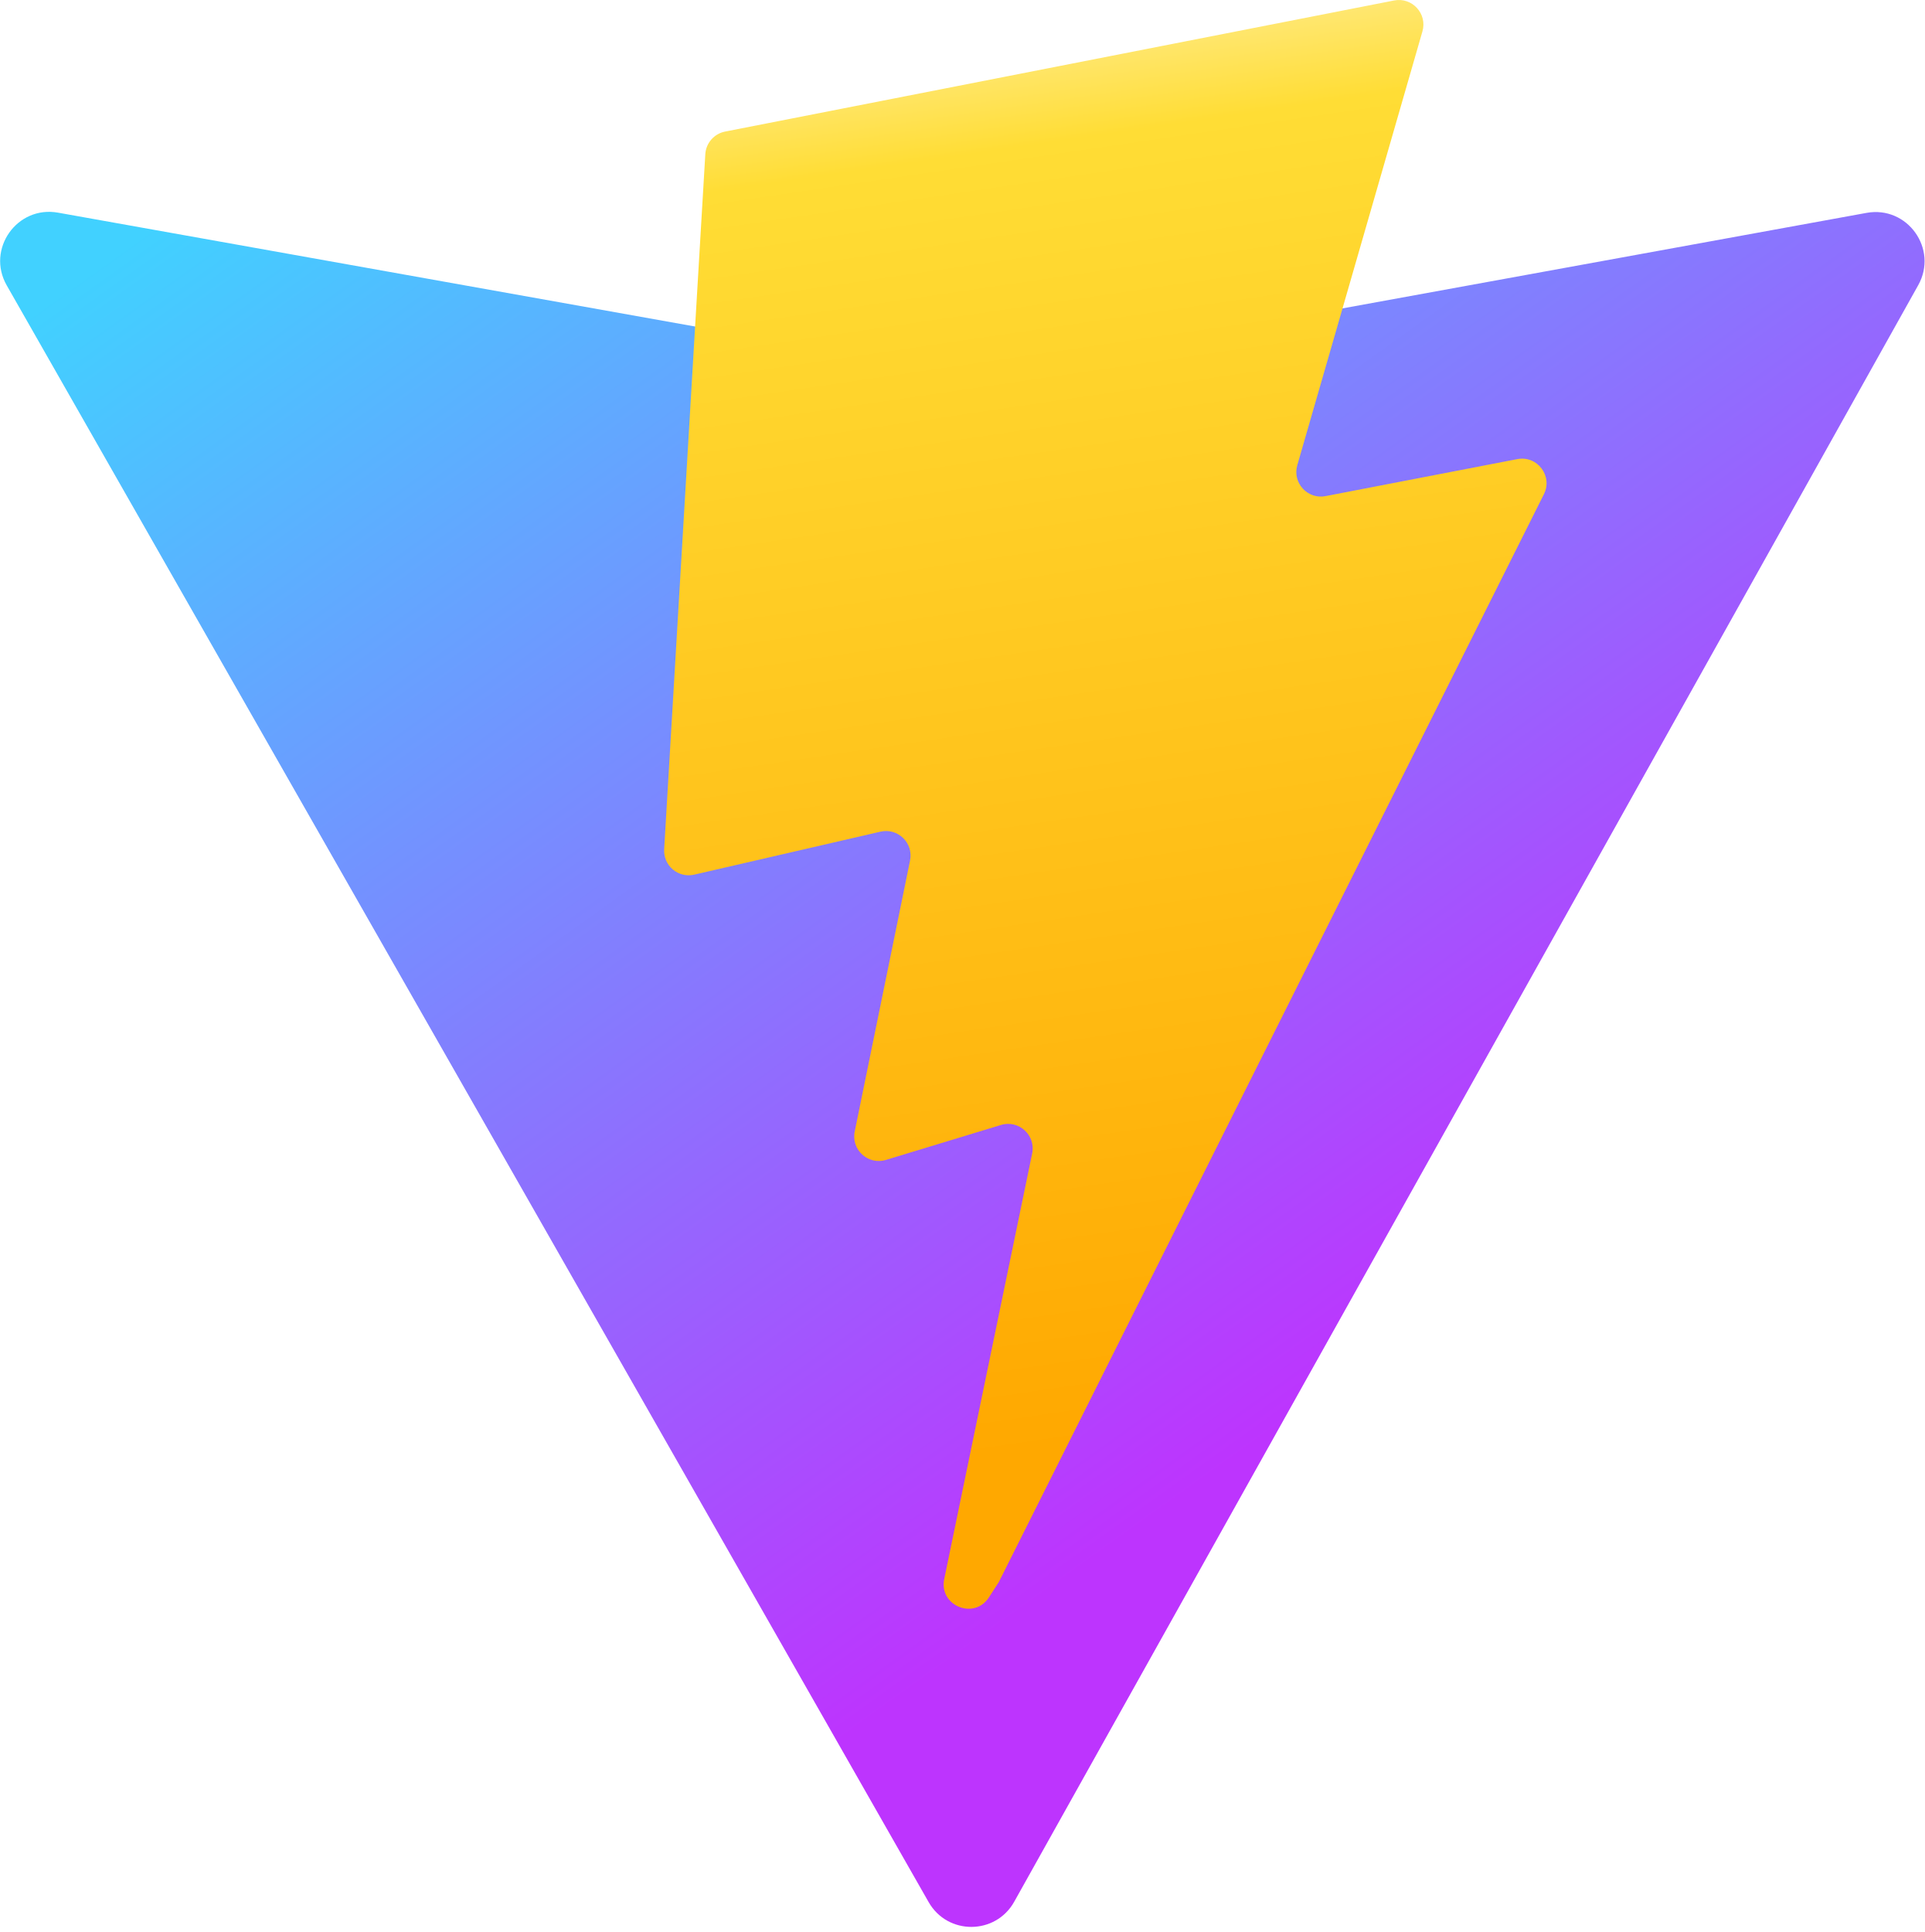
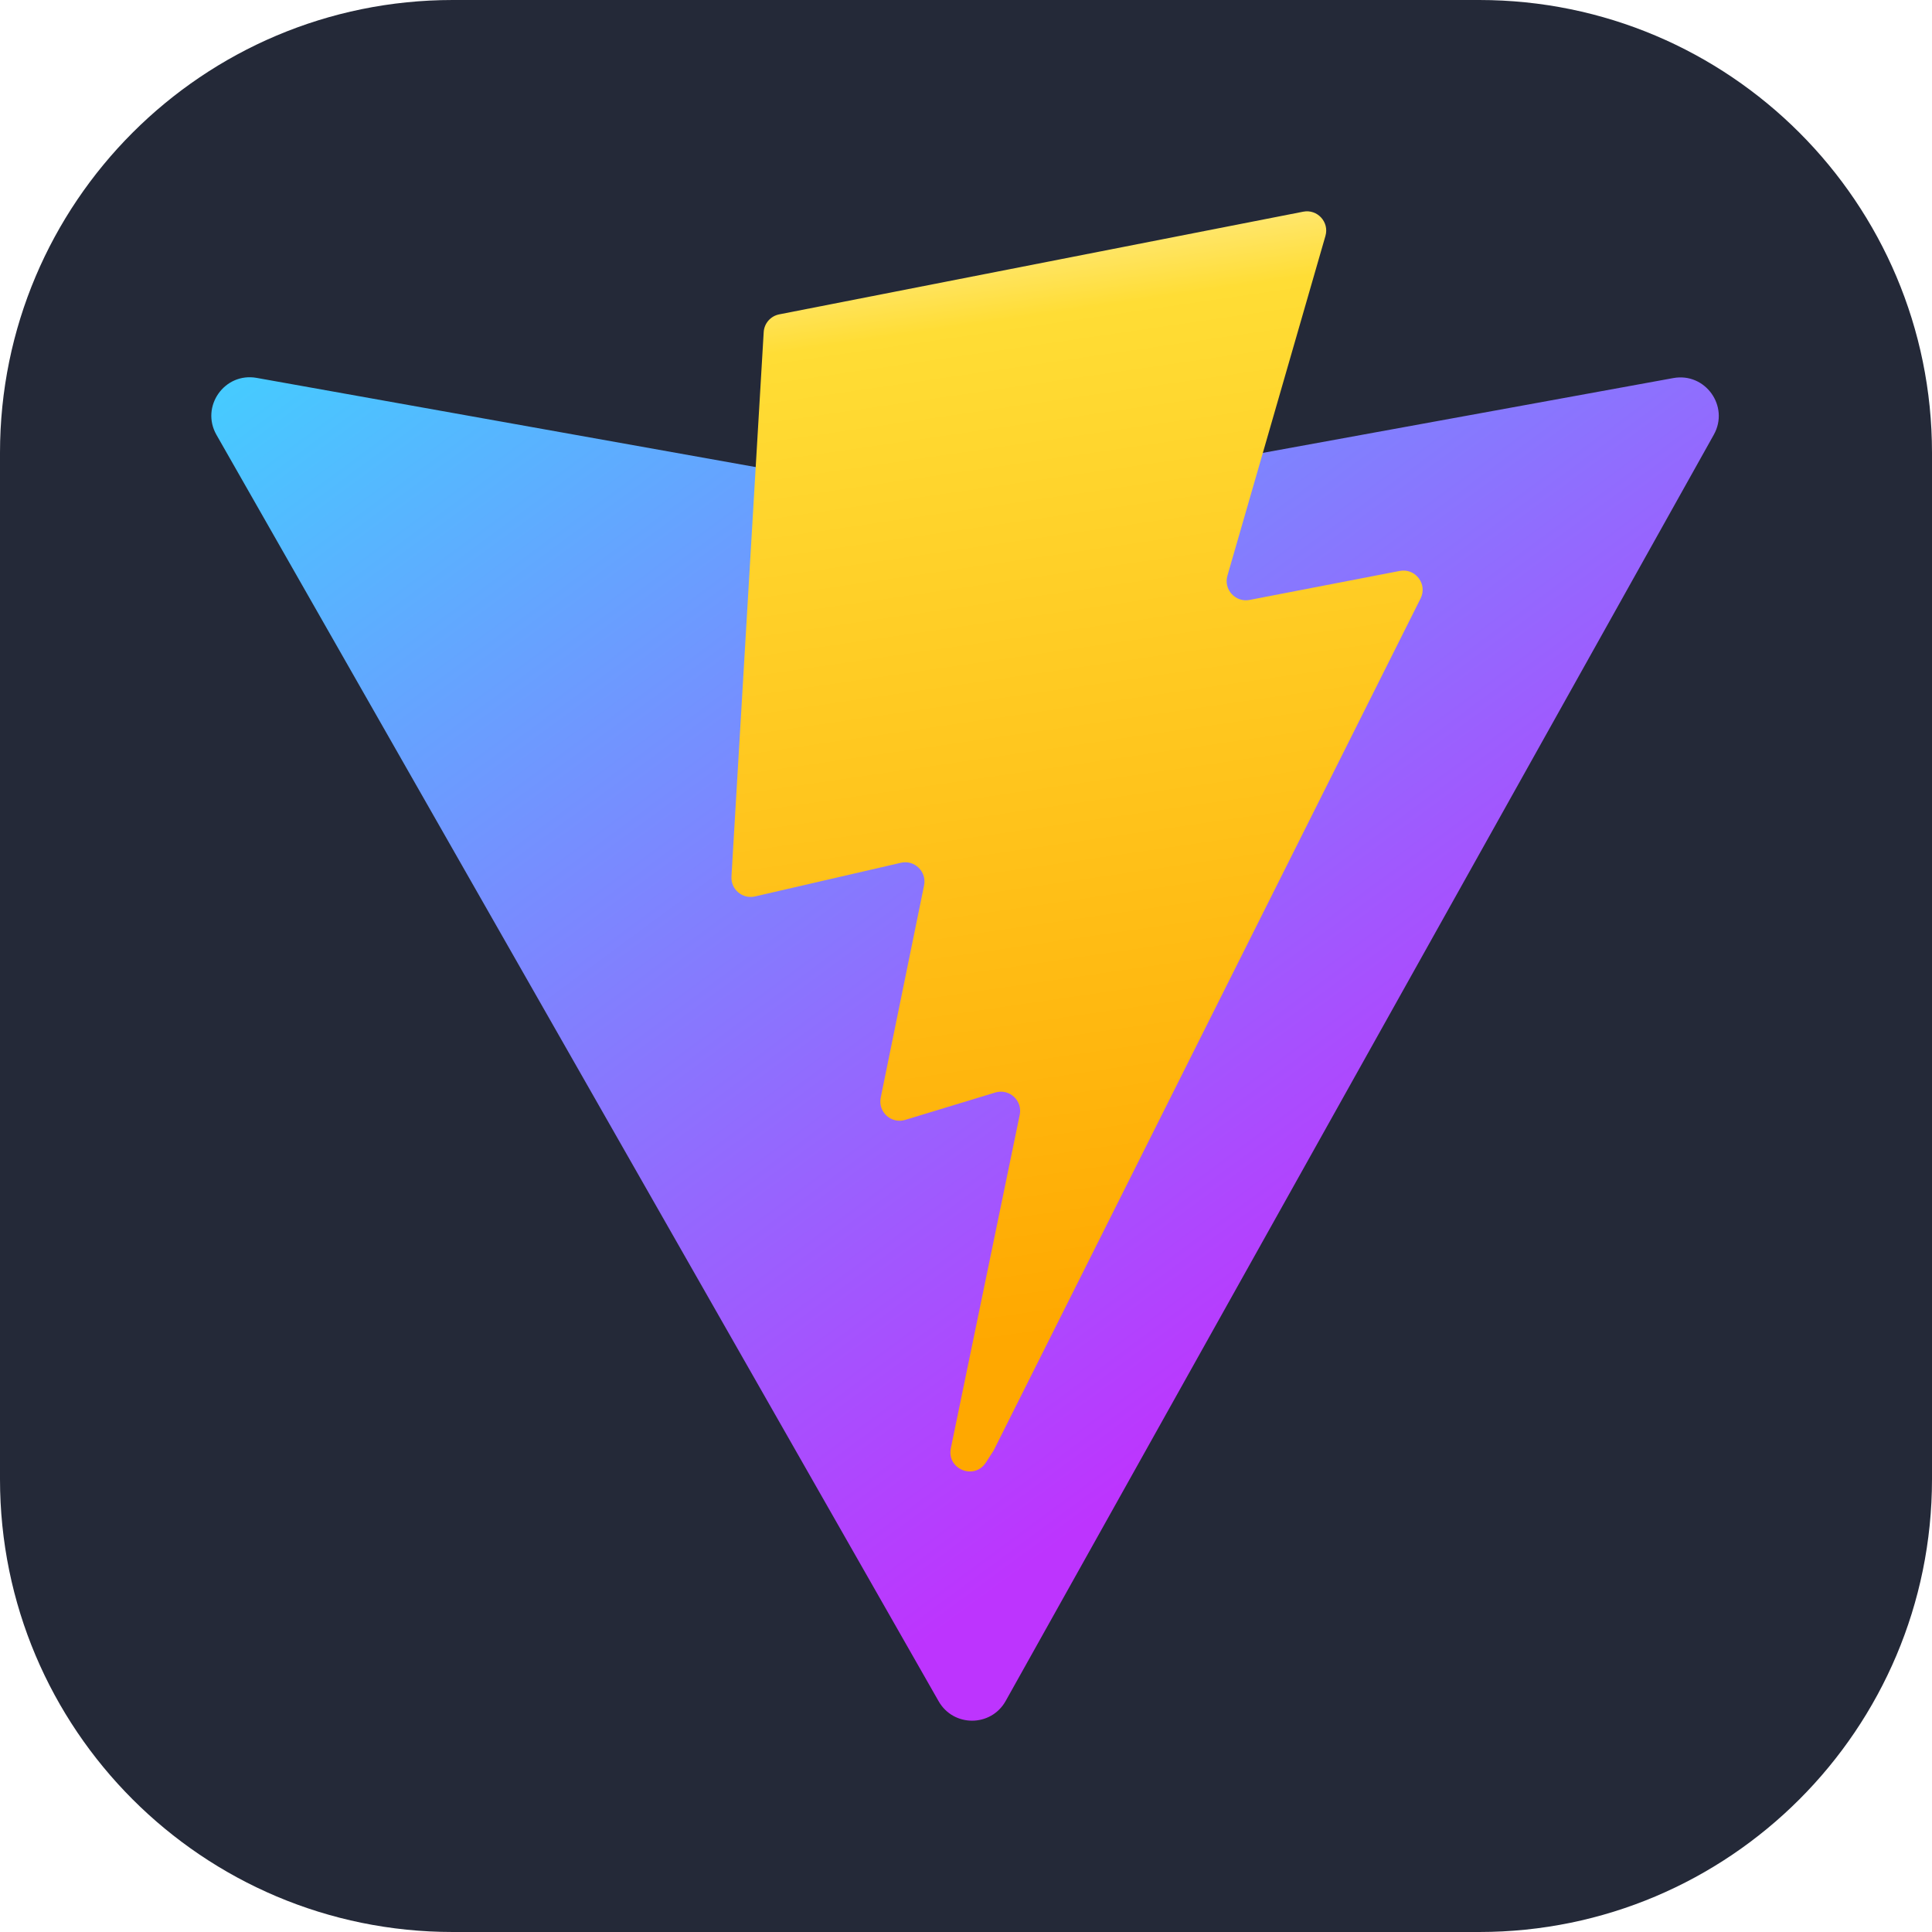
- <svg xmlns="http://www.w3.org/2000/svg" aria-hidden="true" role="img" class="iconify iconify--logos" width="31.88" height="32" preserveAspectRatio="xMidYMid meet" viewBox="0 0 256 257">
-   <defs>
-     <linearGradient id="IconifyId1813088fe1fbc01fb466" x1="-.828%" x2="57.636%" y1="7.652%" y2="78.411%">
-       <stop offset="0%" stop-color="#41D1FF" />
-       <stop offset="100%" stop-color="#BD34FE" />
-     </linearGradient>
-     <linearGradient id="IconifyId1813088fe1fbc01fb467" x1="43.376%" x2="50.316%" y1="2.242%" y2="89.03%">
-       <stop offset="0%" stop-color="#FFEA83" />
-       <stop offset="8.333%" stop-color="#FFDD35" />
-       <stop offset="100%" stop-color="#FFA800" />
-     </linearGradient>
-   </defs>
-   <path fill="url(#IconifyId1813088fe1fbc01fb466)" d="M255.153 37.938L134.897 252.976c-2.483 4.44-8.862 4.466-11.382.048L.875 37.958c-2.746-4.814 1.371-10.646 6.827-9.67l120.385 21.517a6.537 6.537 0 0 0 2.322-.004l117.867-21.483c5.438-.991 9.574 4.796 6.877 9.62Z" />
-   <path fill="url(#IconifyId1813088fe1fbc01fb467)" d="M185.432.063L96.44 17.501a3.268 3.268 0 0 0-2.634 3.014l-5.474 92.456a3.268 3.268 0 0 0 3.997 3.378l24.777-5.718c2.318-.535 4.413 1.507 3.936 3.838l-7.361 36.047c-.495 2.426 1.782 4.5 4.151 3.78l15.304-4.649c2.372-.72 4.652 1.36 4.15 3.788l-11.698 56.621c-.732 3.542 3.979 5.473 5.943 2.437l1.313-2.028l72.516-144.72c1.215-2.423-.88-5.186-3.54-4.672l-25.505 4.922c-2.396.462-4.435-1.77-3.759-4.114l16.646-57.705c.677-2.35-1.37-4.583-3.769-4.113Z" />
+ <svg xmlns="http://www.w3.org/2000/svg" width="48" height="48" viewBox="0 0 256 256" fill="none" version="1.1">
+   <g transform="translate(0, 0)">
+     <svg width="256" height="256" viewBox="0 0 256 256" fill="none">
+       <rect width="256" height="256" rx="60" fill="#242938" />
+       <path d="M227.088 57.602L133.256 225.389C131.318 228.854 126.341 228.874 124.375 225.427L28.682 57.618C26.54 53.861 29.752 49.31 34.01 50.072L127.942 66.861C128.541 66.968 129.155 66.967 129.754 66.858L221.722 50.096C225.965 49.322 229.192 53.837 227.088 57.602Z" fill="url(#paint0_linear_307_179)" />
+       <path d="M172.687 28.049L103.249 41.655C102.107 41.879 101.262 42.846 101.194 44.007L96.922 116.148C96.822 117.847 98.382 119.166 100.04 118.783L119.373 114.322C121.182 113.905 122.816 115.498 122.445 117.317L116.701 145.443C116.314 147.336 118.092 148.954 119.94 148.393L131.881 144.765C133.732 144.203 135.511 145.826 135.119 147.721L125.991 191.9C125.42 194.664 129.096 196.171 130.629 193.801L131.653 192.219L188.235 79.299C189.183 77.409 187.549 75.253 185.472 75.653L165.573 79.494C163.703 79.855 162.112 78.113 162.639 76.283L175.628 31.258C176.156 29.425 174.559 27.683 172.687 28.049Z" fill="url(#paint1_linear_307_179)" />
+       <defs>
+         <linearGradient id="paint0_linear_307_179" x1="26.346" y1="44.075" x2="143.127" y2="202.673" gradientUnits="userSpaceOnUse">
+           <stop stop-color="#41D1FF" />
+           <stop offset="1" stop-color="#BD34FE" />
+         </linearGradient>
+         <linearGradient id="paint1_linear_307_179" x1="122.551" y1="31.743" x2="143.676" y2="176.66" gradientUnits="userSpaceOnUse">
+           <stop stop-color="#FFEA83" />
+           <stop offset="0.083" stop-color="#FFDD35" />
+           <stop offset="1" stop-color="#FFA800" />
+         </linearGradient>
+       </defs>
+     </svg>
+   </g>
</svg>
